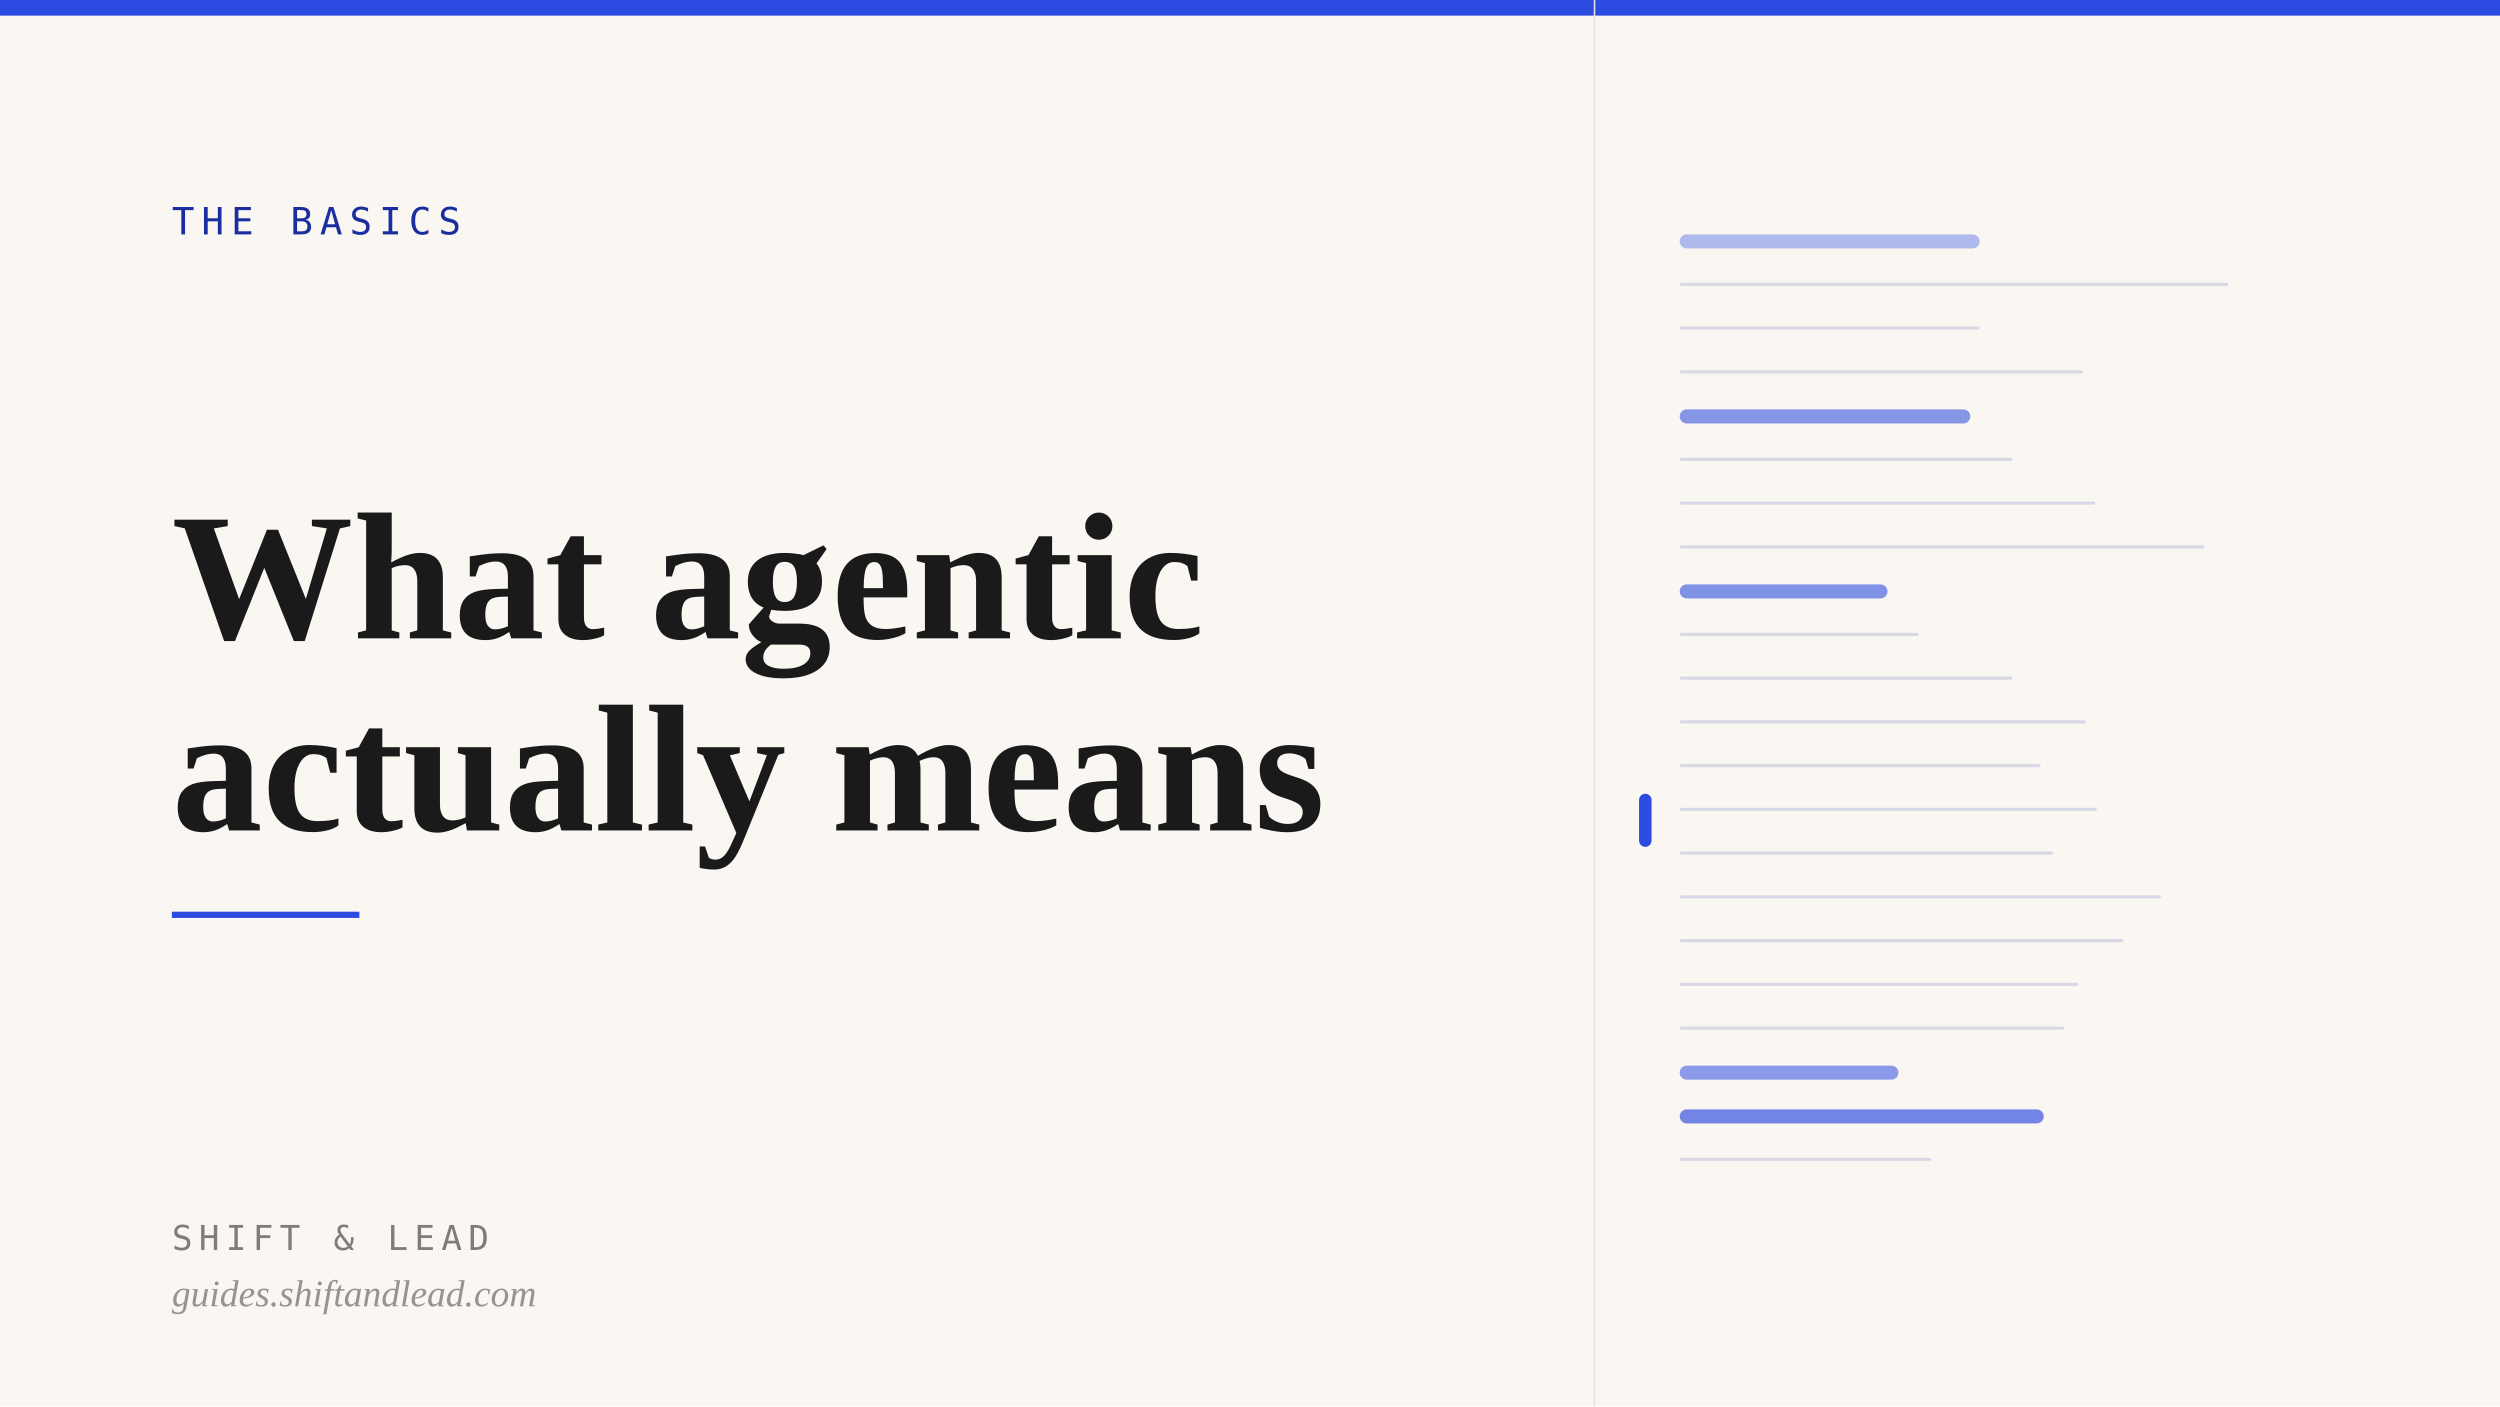
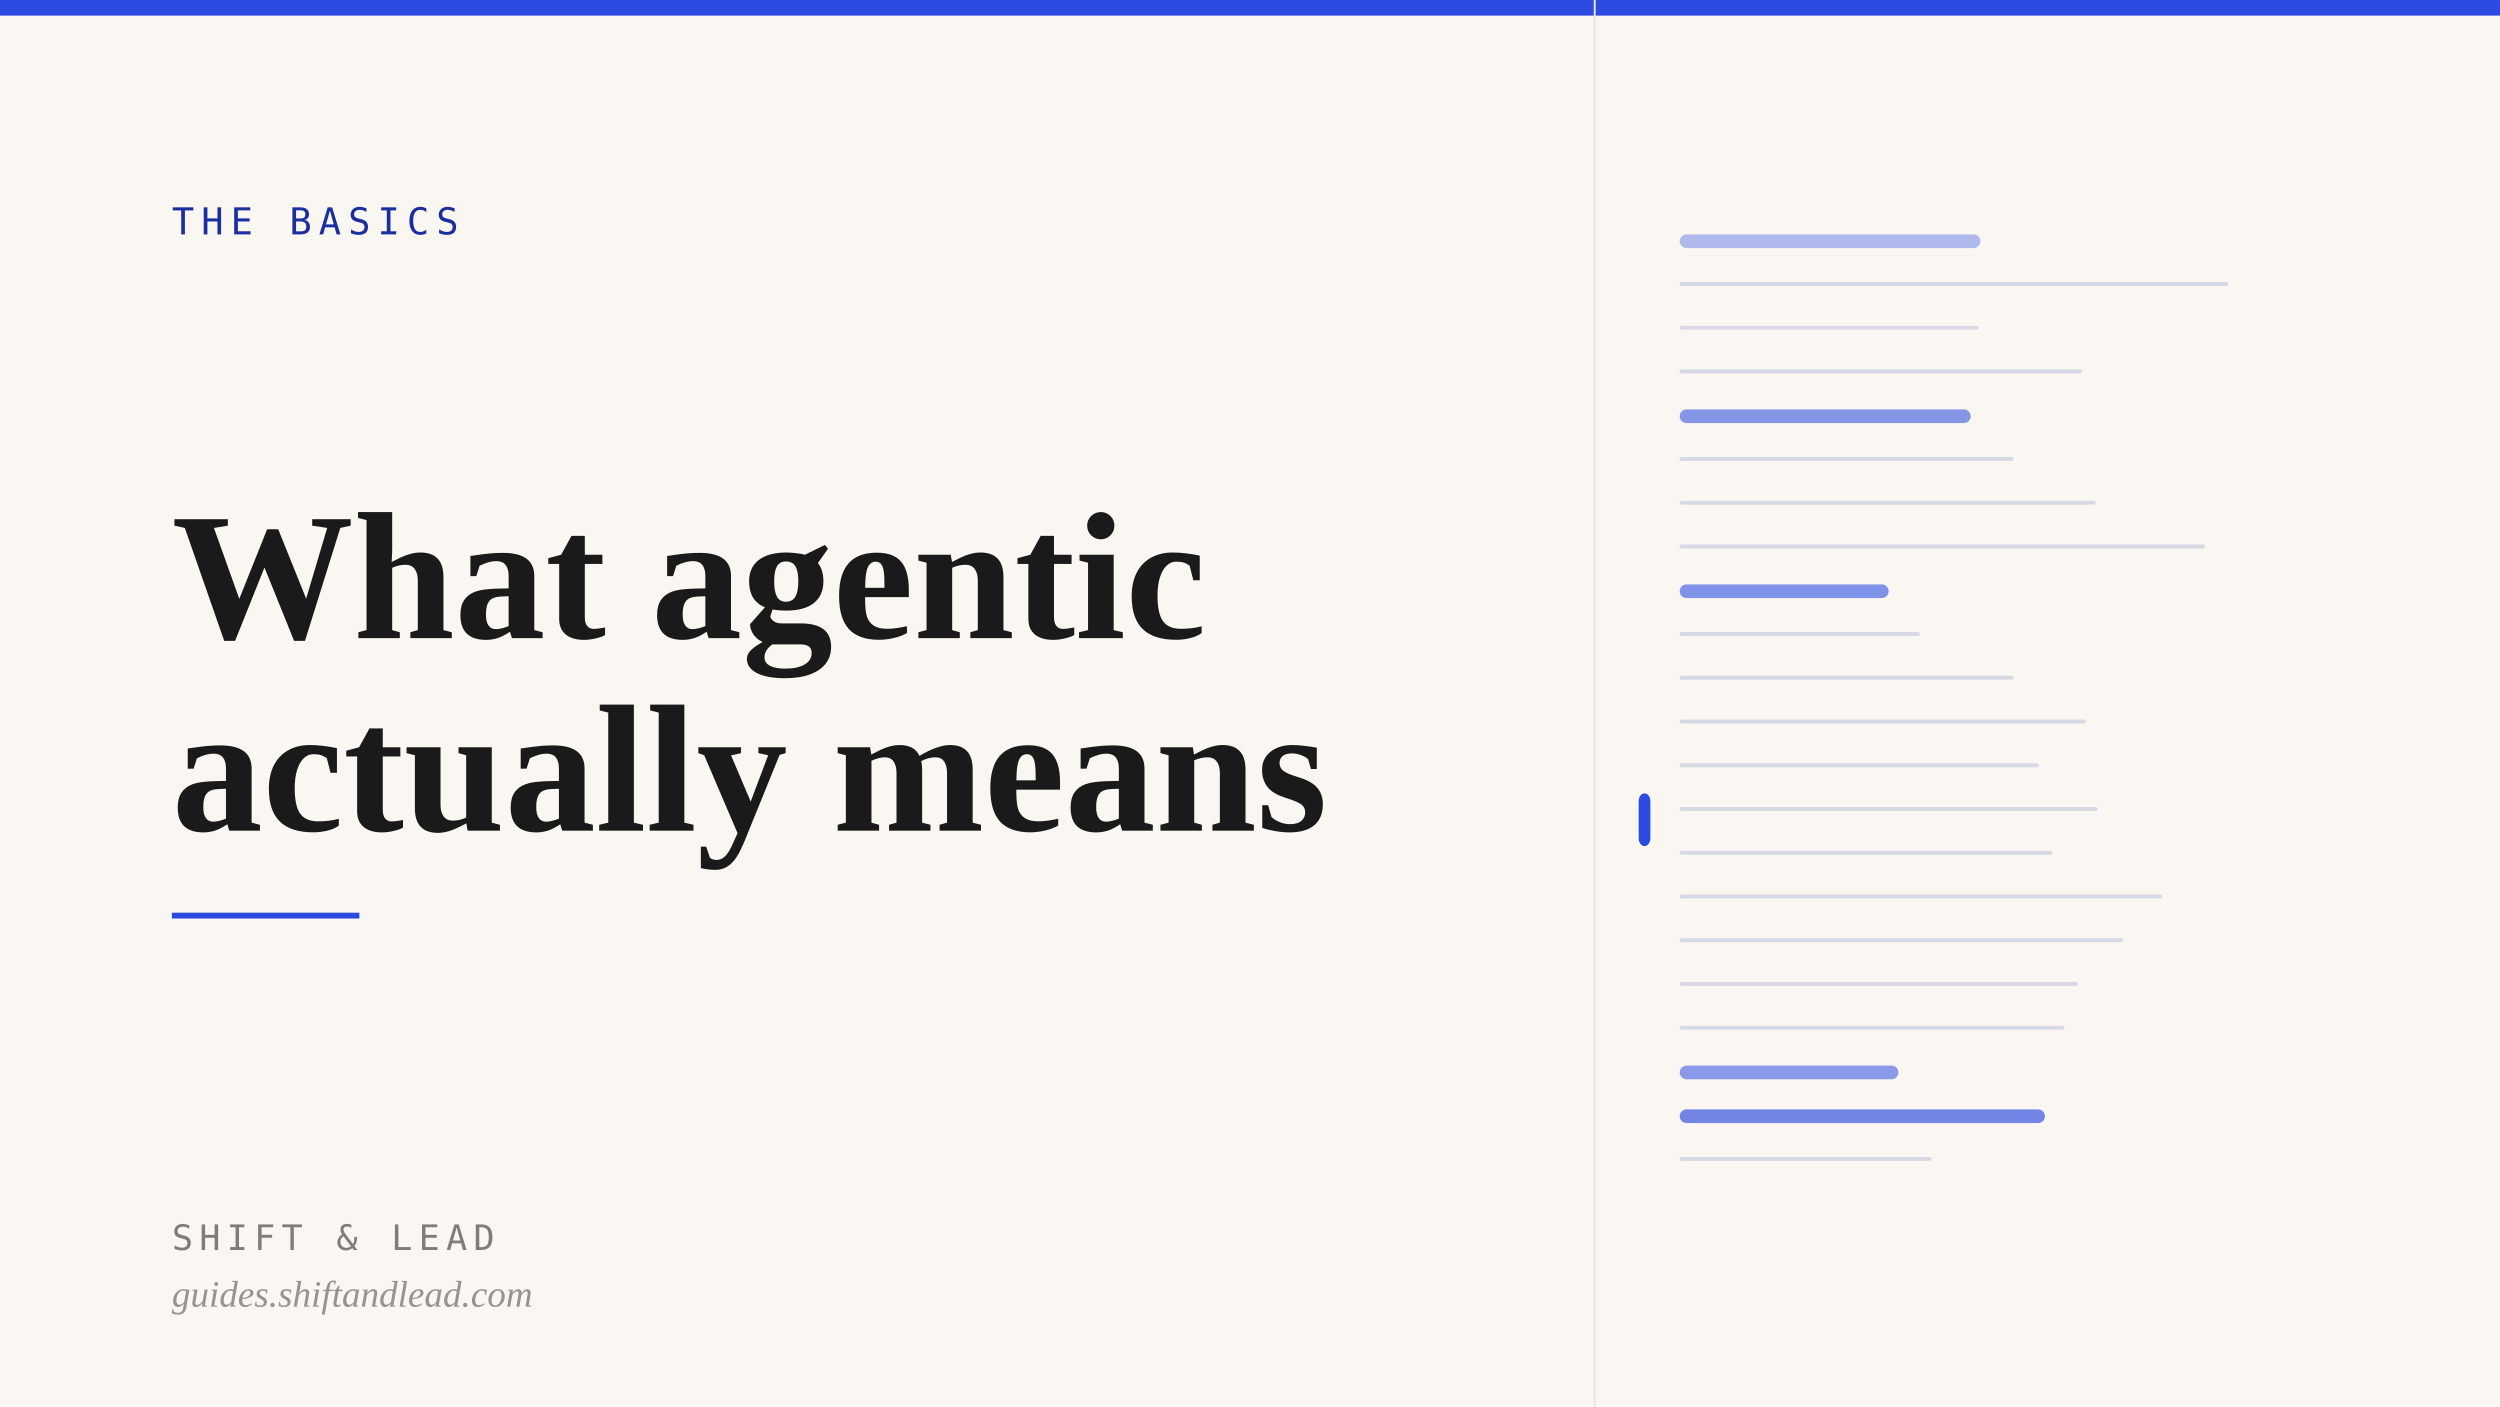
- <svg xmlns="http://www.w3.org/2000/svg" viewBox="0 0 1600 900" width="1600" height="900" role="img" aria-label="What agentic actually means">
-   <rect width="1600" height="900" fill="#FAF7F2" />
-   <rect x="0" y="0" width="1600" height="10" fill="#2C4BE0" />
-   <rect x="1020" y="0" width="1" height="900" fill="#E8E4DD" />
+ <svg xmlns="http://www.w3.org/2000/svg" viewBox="0 0 1280 720" width="1280" height="720" role="img" aria-label="What agentic actually means">
+   <rect width="1280" height="720" fill="#FAF7F2" />
+   <rect x="0" y="0" width="1280" height="8" fill="#2C4BE0" />
+   <rect x="816" y="0" width="1" height="720" fill="#E8E4DD" />
  <g>
-     <rect x="1075" y="150" width="192" height="9" rx="4.5" fill="#2C4BE0" opacity="0.36" />
-     <rect x="1075" y="181" width="351" height="2" rx="1" fill="#1B2EA0" opacity="0.16" />
-     <rect x="1075" y="209" width="192" height="2" rx="1" fill="#1B2EA0" opacity="0.16" />
-     <rect x="1075" y="237" width="258" height="2" rx="1" fill="#1B2EA0" opacity="0.16" />
-     <rect x="1075" y="262" width="186" height="9" rx="4.5" fill="#2C4BE0" opacity="0.57" />
-     <rect x="1075" y="293" width="213" height="2" rx="1" fill="#1B2EA0" opacity="0.16" />
-     <rect x="1075" y="321" width="266" height="2" rx="1" fill="#1B2EA0" opacity="0.16" />
-     <rect x="1075" y="349" width="336" height="2" rx="1" fill="#1B2EA0" opacity="0.16" />
-     <rect x="1075" y="374" width="133" height="9" rx="4.5" fill="#2C4BE0" opacity="0.59" />
-     <rect x="1075" y="405" width="153" height="2" rx="1" fill="#1B2EA0" opacity="0.16" />
-     <rect x="1075" y="433" width="213" height="2" rx="1" fill="#1B2EA0" opacity="0.16" />
-     <rect x="1075" y="461" width="260" height="2" rx="1" fill="#1B2EA0" opacity="0.16" />
-     <rect x="1075" y="489" width="231" height="2" rx="1" fill="#1B2EA0" opacity="0.16" />
-     <rect x="1075" y="517" width="267" height="2" rx="1" fill="#1B2EA0" opacity="0.16" />
-     <rect x="1075" y="545" width="239" height="2" rx="1" fill="#1B2EA0" opacity="0.16" />
-     <rect x="1075" y="573" width="308" height="2" rx="1" fill="#1B2EA0" opacity="0.16" />
-     <rect x="1075" y="601" width="284" height="2" rx="1" fill="#1B2EA0" opacity="0.16" />
-     <rect x="1075" y="629" width="255" height="2" rx="1" fill="#1B2EA0" opacity="0.16" />
-     <rect x="1075" y="657" width="246" height="2" rx="1" fill="#1B2EA0" opacity="0.16" />
-     <rect x="1075" y="682" width="140" height="9" rx="4.5" fill="#2C4BE0" opacity="0.54" />
-     <rect x="1075" y="710" width="233" height="9" rx="4.5" fill="#2C4BE0" opacity="0.66" />
-     <rect x="1075" y="741" width="161" height="2" rx="1" fill="#1B2EA0" opacity="0.16" />
-     <rect x="1049" y="508" width="8" height="34" rx="4" fill="#2C4BE0" />
+     <rect x="860" y="120" width="154" height="7" rx="3.5" fill="#2C4BE0" opacity="0.36" />
+     <rect x="860" y="144.4" width="281" height="2" rx="1" fill="#1B2EA0" opacity="0.16" />
+     <rect x="860" y="166.8" width="153" height="2" rx="1" fill="#1B2EA0" opacity="0.16" />
+     <rect x="860" y="189.2" width="206" height="2" rx="1" fill="#1B2EA0" opacity="0.16" />
+     <rect x="860" y="209.6" width="149" height="7" rx="3.5" fill="#2C4BE0" opacity="0.57" />
+     <rect x="860" y="234" width="171" height="2" rx="1" fill="#1B2EA0" opacity="0.16" />
+     <rect x="860" y="256.4" width="213" height="2" rx="1" fill="#1B2EA0" opacity="0.16" />
+     <rect x="860" y="278.8" width="269" height="2" rx="1" fill="#1B2EA0" opacity="0.16" />
+     <rect x="860" y="299.2" width="107" height="7" rx="3.5" fill="#2C4BE0" opacity="0.59" />
+     <rect x="860" y="323.6" width="123" height="2" rx="1" fill="#1B2EA0" opacity="0.16" />
+     <rect x="860" y="346" width="171" height="2" rx="1" fill="#1B2EA0" opacity="0.16" />
+     <rect x="860" y="368.4" width="208" height="2" rx="1" fill="#1B2EA0" opacity="0.16" />
+     <rect x="860" y="390.8" width="184" height="2" rx="1" fill="#1B2EA0" opacity="0.16" />
+     <rect x="860" y="413.2" width="214" height="2" rx="1" fill="#1B2EA0" opacity="0.16" />
+     <rect x="860" y="435.6" width="191" height="2" rx="1" fill="#1B2EA0" opacity="0.16" />
+     <rect x="860" y="458" width="247" height="2" rx="1" fill="#1B2EA0" opacity="0.16" />
+     <rect x="860" y="480.4" width="227" height="2" rx="1" fill="#1B2EA0" opacity="0.16" />
+     <rect x="860" y="502.8" width="204" height="2" rx="1" fill="#1B2EA0" opacity="0.16" />
+     <rect x="860" y="525.2" width="197" height="2" rx="1" fill="#1B2EA0" opacity="0.16" />
+     <rect x="860" y="545.6" width="112" height="7" rx="3.5" fill="#2C4BE0" opacity="0.54" />
+     <rect x="860" y="568" width="187" height="7" rx="3.5" fill="#2C4BE0" opacity="0.66" />
+     <rect x="860" y="592.4" width="129" height="2" rx="1" fill="#1B2EA0" opacity="0.16" />
+     <rect x="839" y="406.2" width="6" height="27" rx="4" fill="#2C4BE0" />
  </g>
-   <text x="110" y="150" font-family="ui-monospace,'SF Mono',Menlo,monospace" font-size="24" letter-spacing="4.5" fill="#1B2EA0">THE BASICS</text>
-   <text y="408.52" font-family="Georgia,'Times New Roman',serif" font-size="116" font-weight="700" fill="#1a1a1a">
-     <tspan x="110" dy="0">What agentic</tspan>
-     <tspan x="110" dy="122.96">actually means</tspan>
+   <text x="88" y="120" font-family="ui-monospace,'SF Mono',Menlo,monospace" font-size="19" letter-spacing="3.6" fill="#1B2EA0">THE BASICS</text>
+   <text y="326.71" font-family="Georgia,'Times New Roman',serif" font-size="93" font-weight="700" fill="#1a1a1a">
+     <tspan x="88" dy="0">What agentic</tspan>
+     <tspan x="88" dy="98.58">actually means</tspan>
  </text>
-   <rect x="110" y="583.48" width="120" height="4" fill="#2C4BE0" />
-   <text x="110" y="800" font-family="ui-monospace,'SF Mono',Menlo,monospace" font-size="22" letter-spacing="4" fill="#1a1a1a" opacity="0.55">SHIFT &amp; LEAD</text>
-   <text x="110" y="836" font-family="Georgia,'Times New Roman',serif" font-size="24" font-style="italic" fill="#1a1a1a" opacity="0.45">guides.shiftandlead.com</text>
+   <rect x="88" y="467.29" width="96" height="3" fill="#2C4BE0" />
+   <text x="88" y="640" font-family="ui-monospace,'SF Mono',Menlo,monospace" font-size="18" letter-spacing="3.2" fill="#1a1a1a" opacity="0.55">SHIFT &amp; LEAD</text>
+   <text x="88" y="669" font-family="Georgia,'Times New Roman',serif" font-size="19" font-style="italic" fill="#1a1a1a" opacity="0.45">guides.shiftandlead.com</text>
</svg>
